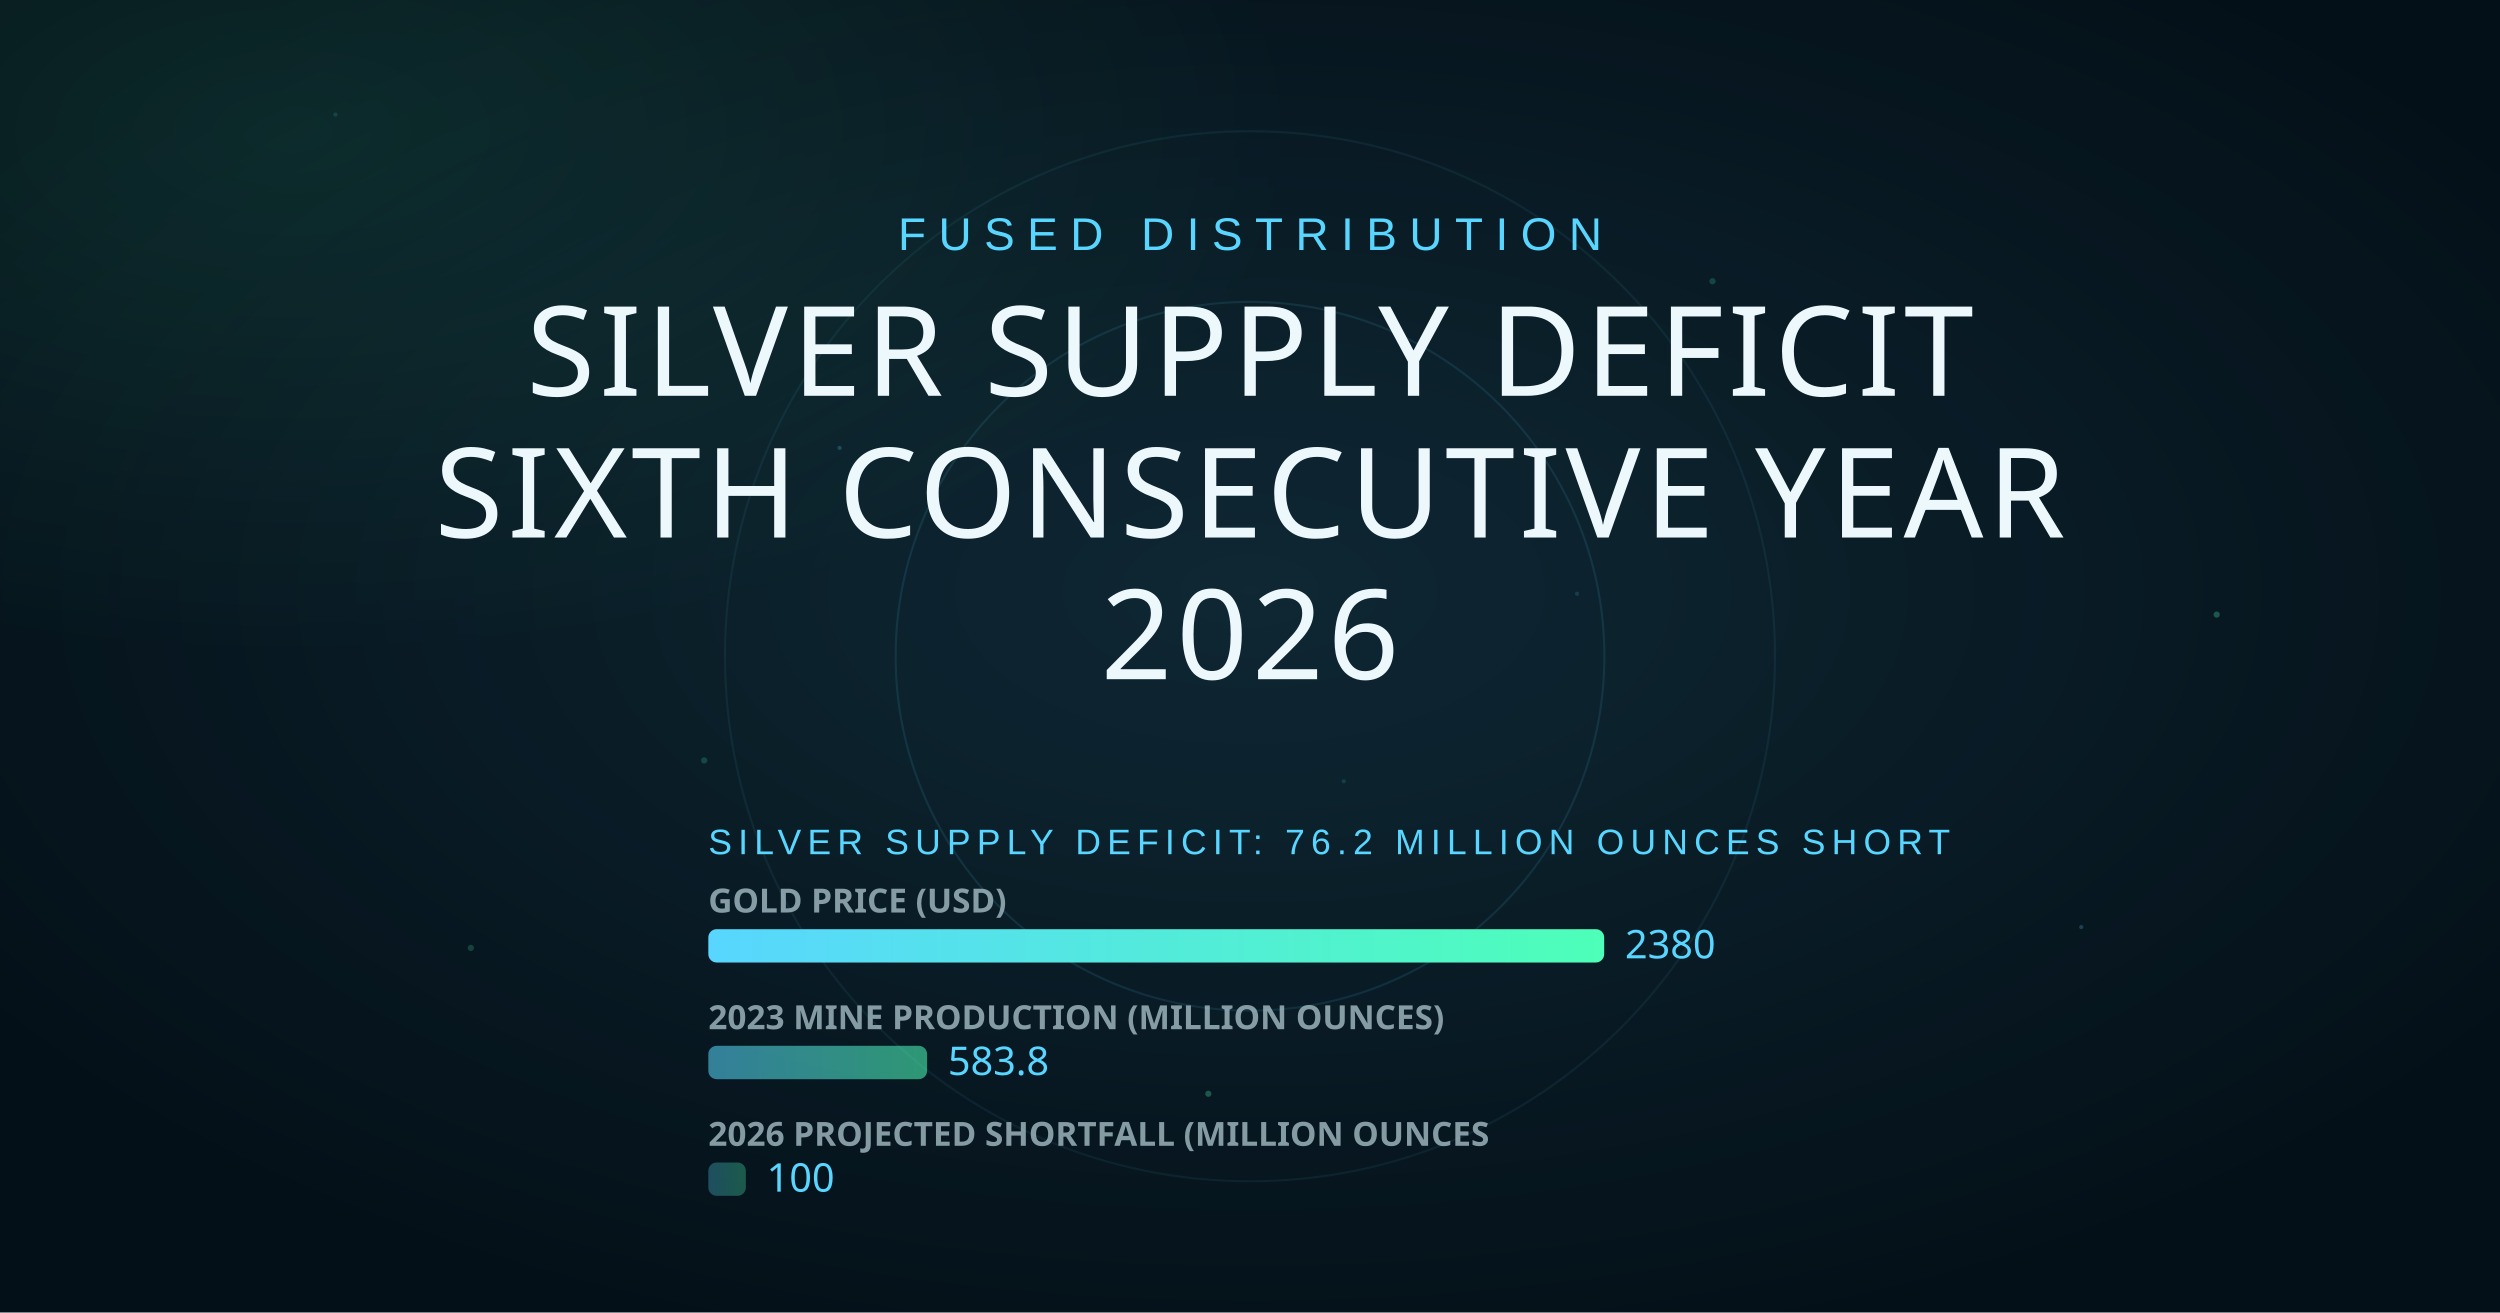
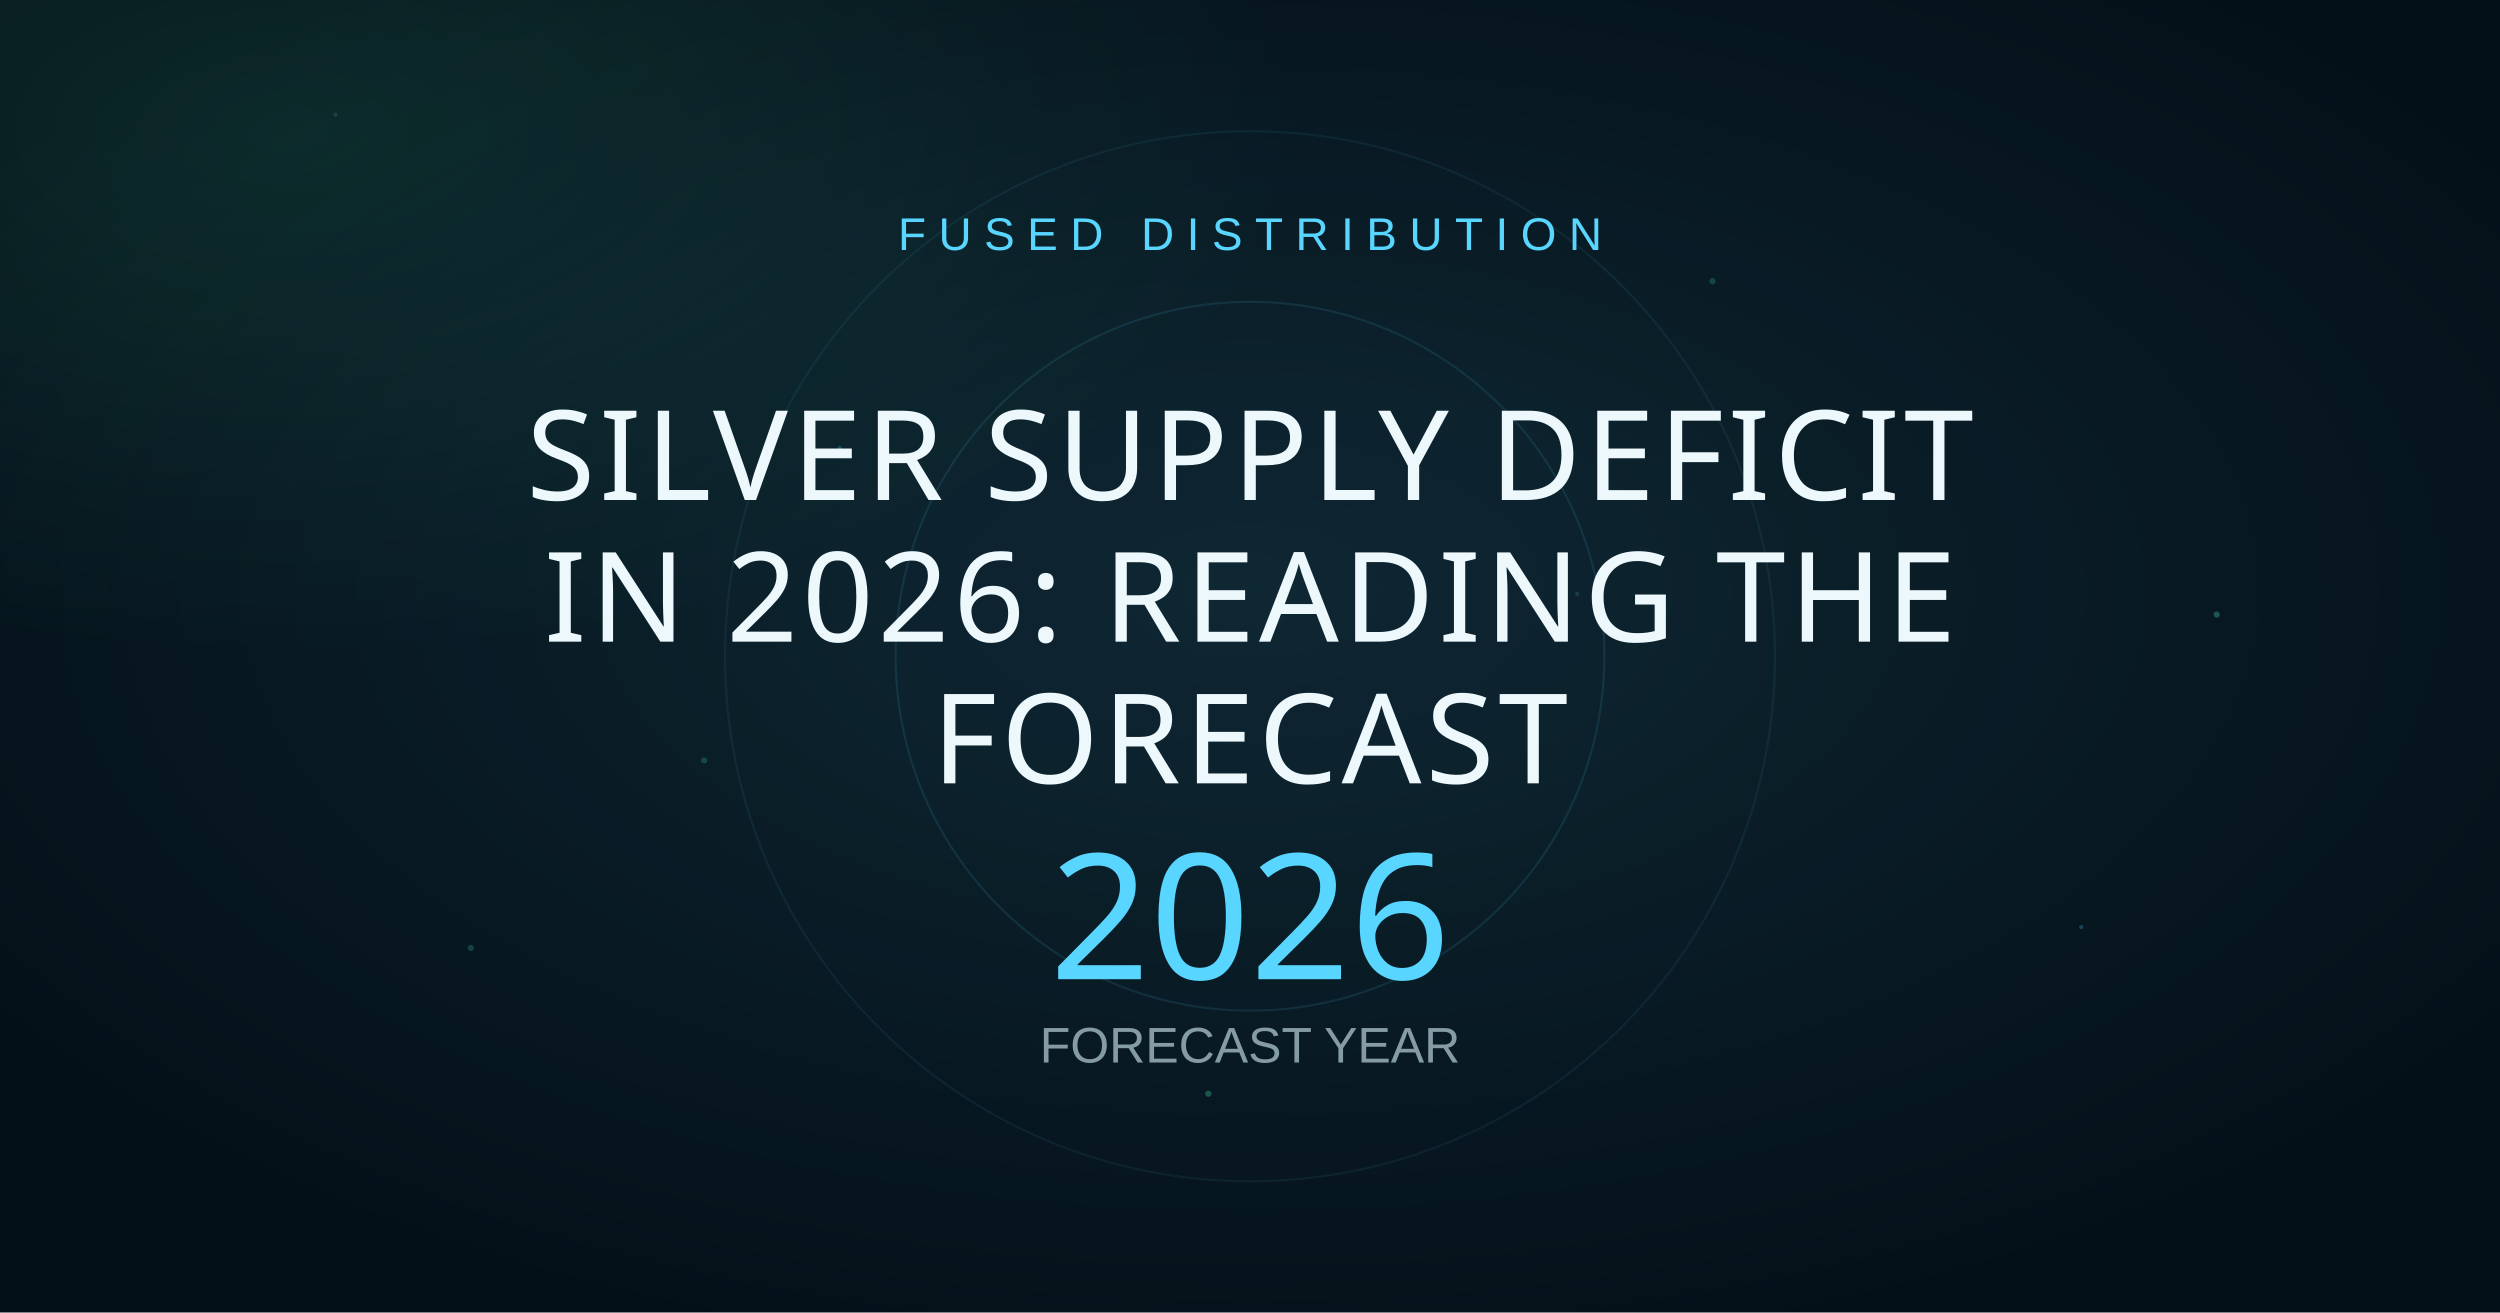
<svg xmlns="http://www.w3.org/2000/svg" width="1200" height="630" viewBox="0 0 1200 630">
  <rect width="1200" height="630" fill="#041018" />
  <radialGradient id="g1" cx="50%" cy="45%" r="60%">
    <stop offset="0%" stop-color="#58d6ff" stop-opacity="0.12" />
    <stop offset="100%" stop-color="#58d6ff" stop-opacity="0" />
  </radialGradient>
  <radialGradient id="g2" cx="12%" cy="10%" r="40%">
    <stop offset="0%" stop-color="#4dffb8" stop-opacity="0.10" />
    <stop offset="100%" stop-color="#4dffb8" stop-opacity="0" />
  </radialGradient>
  <rect width="1200" height="630" fill="url(#g1)" />
  <rect width="1200" height="630" fill="url(#g2)" />
  <circle cx="600" cy="315" r="252" fill="none" stroke="#58d6ff" stroke-opacity="0.07" />
  <circle cx="600" cy="315" r="170.1" fill="none" stroke="#58d6ff" stroke-opacity="0.11" />
  <circle cx="757" cy="285" r="1" fill="#58d6ff" opacity="0.15" />
  <circle cx="338" cy="365" r="1.5" fill="#4dffb8" opacity="0.19" />
  <circle cx="999" cy="445" r="1" fill="#58d6ff" opacity="0.23" />
  <circle cx="580" cy="525" r="1.5" fill="#4dffb8" opacity="0.27" />
  <circle cx="161" cy="55" r="1" fill="#58d6ff" opacity="0.15" />
  <circle cx="822" cy="135" r="1.5" fill="#4dffb8" opacity="0.19" />
  <circle cx="403" cy="215" r="1" fill="#58d6ff" opacity="0.23" />
  <circle cx="1064" cy="295" r="1.5" fill="#4dffb8" opacity="0.27" />
  <circle cx="645" cy="375" r="1" fill="#58d6ff" opacity="0.15" />
  <circle cx="226" cy="455" r="1.5" fill="#4dffb8" opacity="0.19" />
  <text x="600" y="120" font-family="Arial, sans-serif" font-size="22" fill="#58d6ff" text-anchor="middle" letter-spacing="6">FUSED DISTRIBUTION</text>
-   <text x="600" y="190" font-family="Impact, Haettenschweiler, sans-serif" font-size="60" fill="#ecf8fb" text-anchor="middle" letter-spacing="2">SILVER SUPPLY DEFICIT</text>
-   <text x="600" y="258" font-family="Impact, Haettenschweiler, sans-serif" font-size="60" fill="#ecf8fb" text-anchor="middle" letter-spacing="2">SIXTH CONSECUTIVE YEAR</text>
-   <text x="600" y="326" font-family="Impact, Haettenschweiler, sans-serif" font-size="60" fill="#ecf8fb" text-anchor="middle" letter-spacing="2">2026</text>
-   <text x="340" y="410" font-family="Arial, sans-serif" font-size="17" fill="#58d6ff" letter-spacing="3">SILVER SUPPLY DEFICIT: 76.2 MILLION OUNCES SHORT</text>
-   <linearGradient id="hbar" x1="0" y1="0" x2="1" y2="0">
-     <stop offset="0%" stop-color="#58d6ff" />
-     <stop offset="100%" stop-color="#4dffb8" />
-   </linearGradient>
-   <text x="340" y="438" font-family="Trebuchet MS, sans-serif" font-size="16" font-weight="700" fill="rgba(175,198,207,0.75)">GOLD PRICE (USD)</text>
-   <rect x="340" y="446" width="430" height="16" rx="4" fill="url(#hbar)" opacity="1" />
-   <text x="780" y="460" font-family="Impact, sans-serif" font-size="19" fill="#58d6ff">2380</text>
-   <text x="340" y="494" font-family="Trebuchet MS, sans-serif" font-size="16" font-weight="700" fill="rgba(175,198,207,0.75)">2023 MINE PRODUCTION (MILLION OUNCES)</text>
-   <rect x="340" y="502" width="105" height="16" rx="4" fill="url(#hbar)" opacity="0.55" />
-   <text x="455" y="516" font-family="Impact, sans-serif" font-size="19" fill="#58d6ff">583.8</text>
-   <text x="340" y="550" font-family="Trebuchet MS, sans-serif" font-size="16" font-weight="700" fill="rgba(175,198,207,0.75)">2026 PROJECTED SHORTFALL (MILLION OUNCES</text>
-   <rect x="340" y="558" width="18" height="16" rx="4" fill="url(#hbar)" opacity="0.3" />
-   <text x="368" y="572" font-family="Impact, sans-serif" font-size="19" fill="#58d6ff">100</text>
+   <text x="600" y="240" font-family="Impact, Haettenschweiler, sans-serif" font-size="60" fill="#ecf8fb" text-anchor="middle" letter-spacing="2">SILVER SUPPLY DEFICIT</text>
+   <text x="600" y="308" font-family="Impact, Haettenschweiler, sans-serif" font-size="60" fill="#ecf8fb" text-anchor="middle" letter-spacing="2">IN 2026: READING THE</text>
+   <text x="600" y="376" font-family="Impact, Haettenschweiler, sans-serif" font-size="60" fill="#ecf8fb" text-anchor="middle" letter-spacing="2">FORECAST</text>
+   <text x="600" y="470" font-family="Impact, sans-serif" font-size="84" fill="#58d6ff" text-anchor="middle">2026</text>
+   <text x="600" y="510" font-family="Arial, sans-serif" font-size="24" fill="rgba(175,198,207,0.75)" text-anchor="middle">FORECAST YEAR</text>
</svg>
